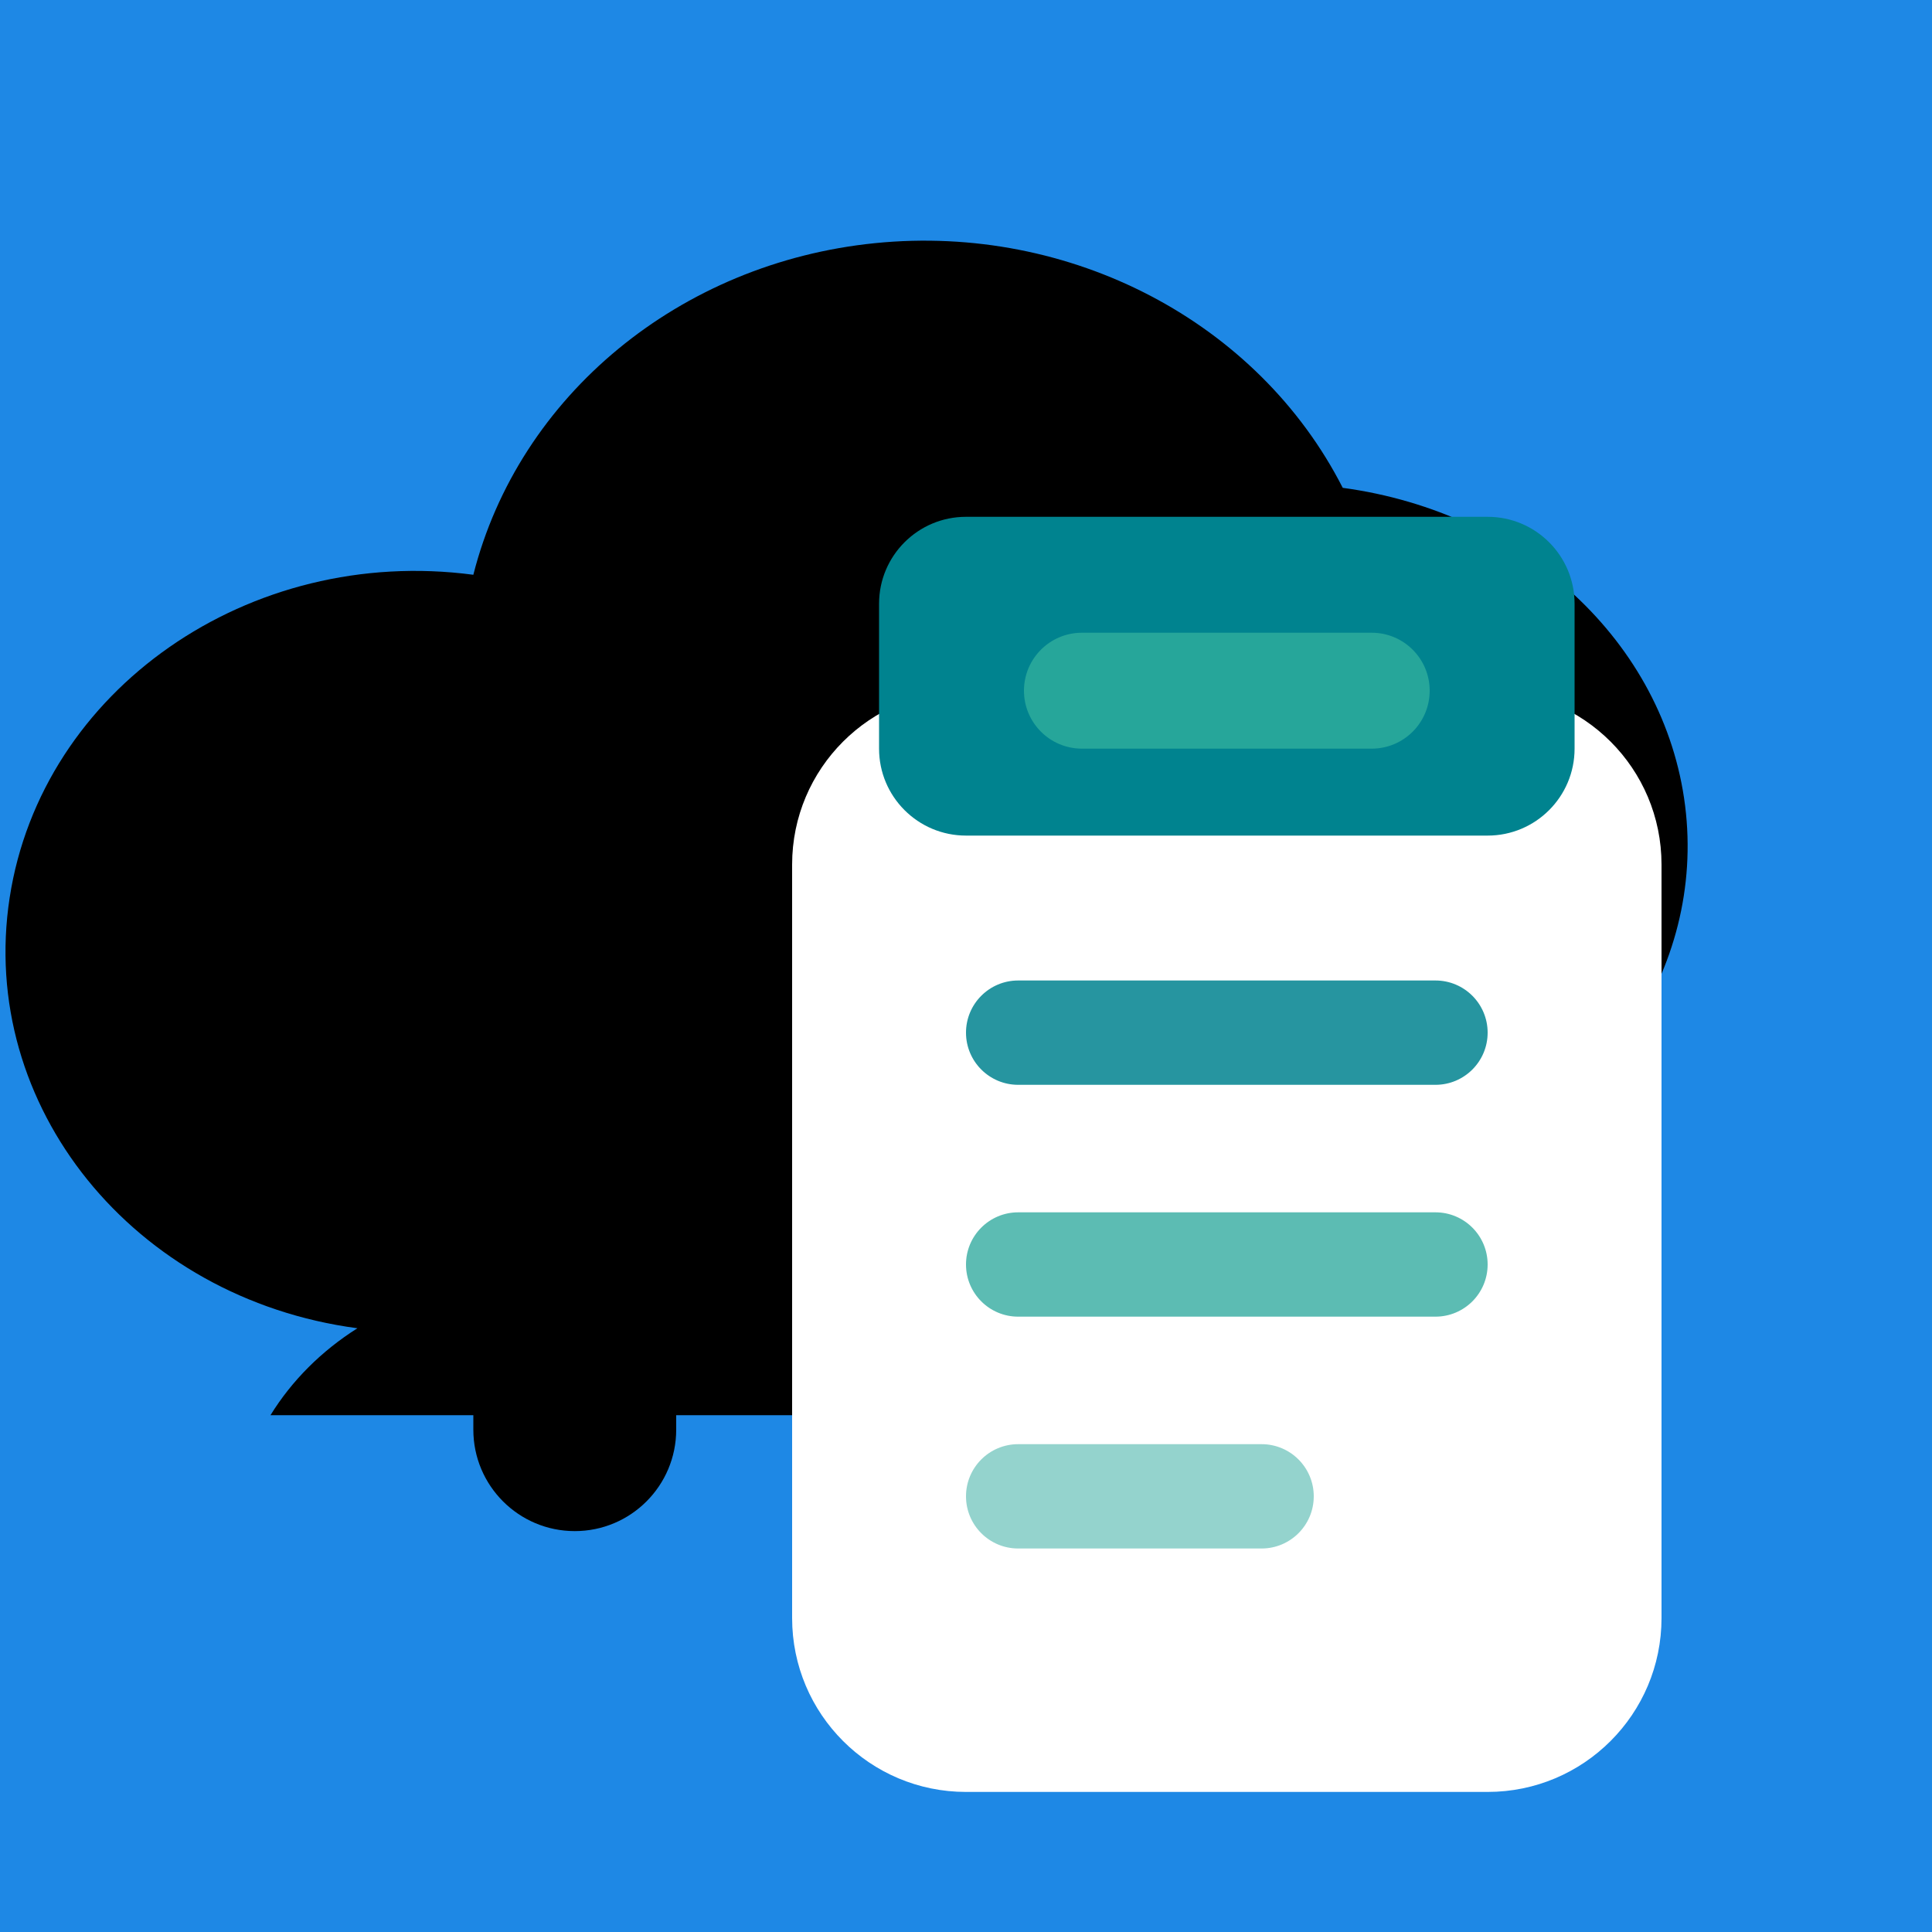
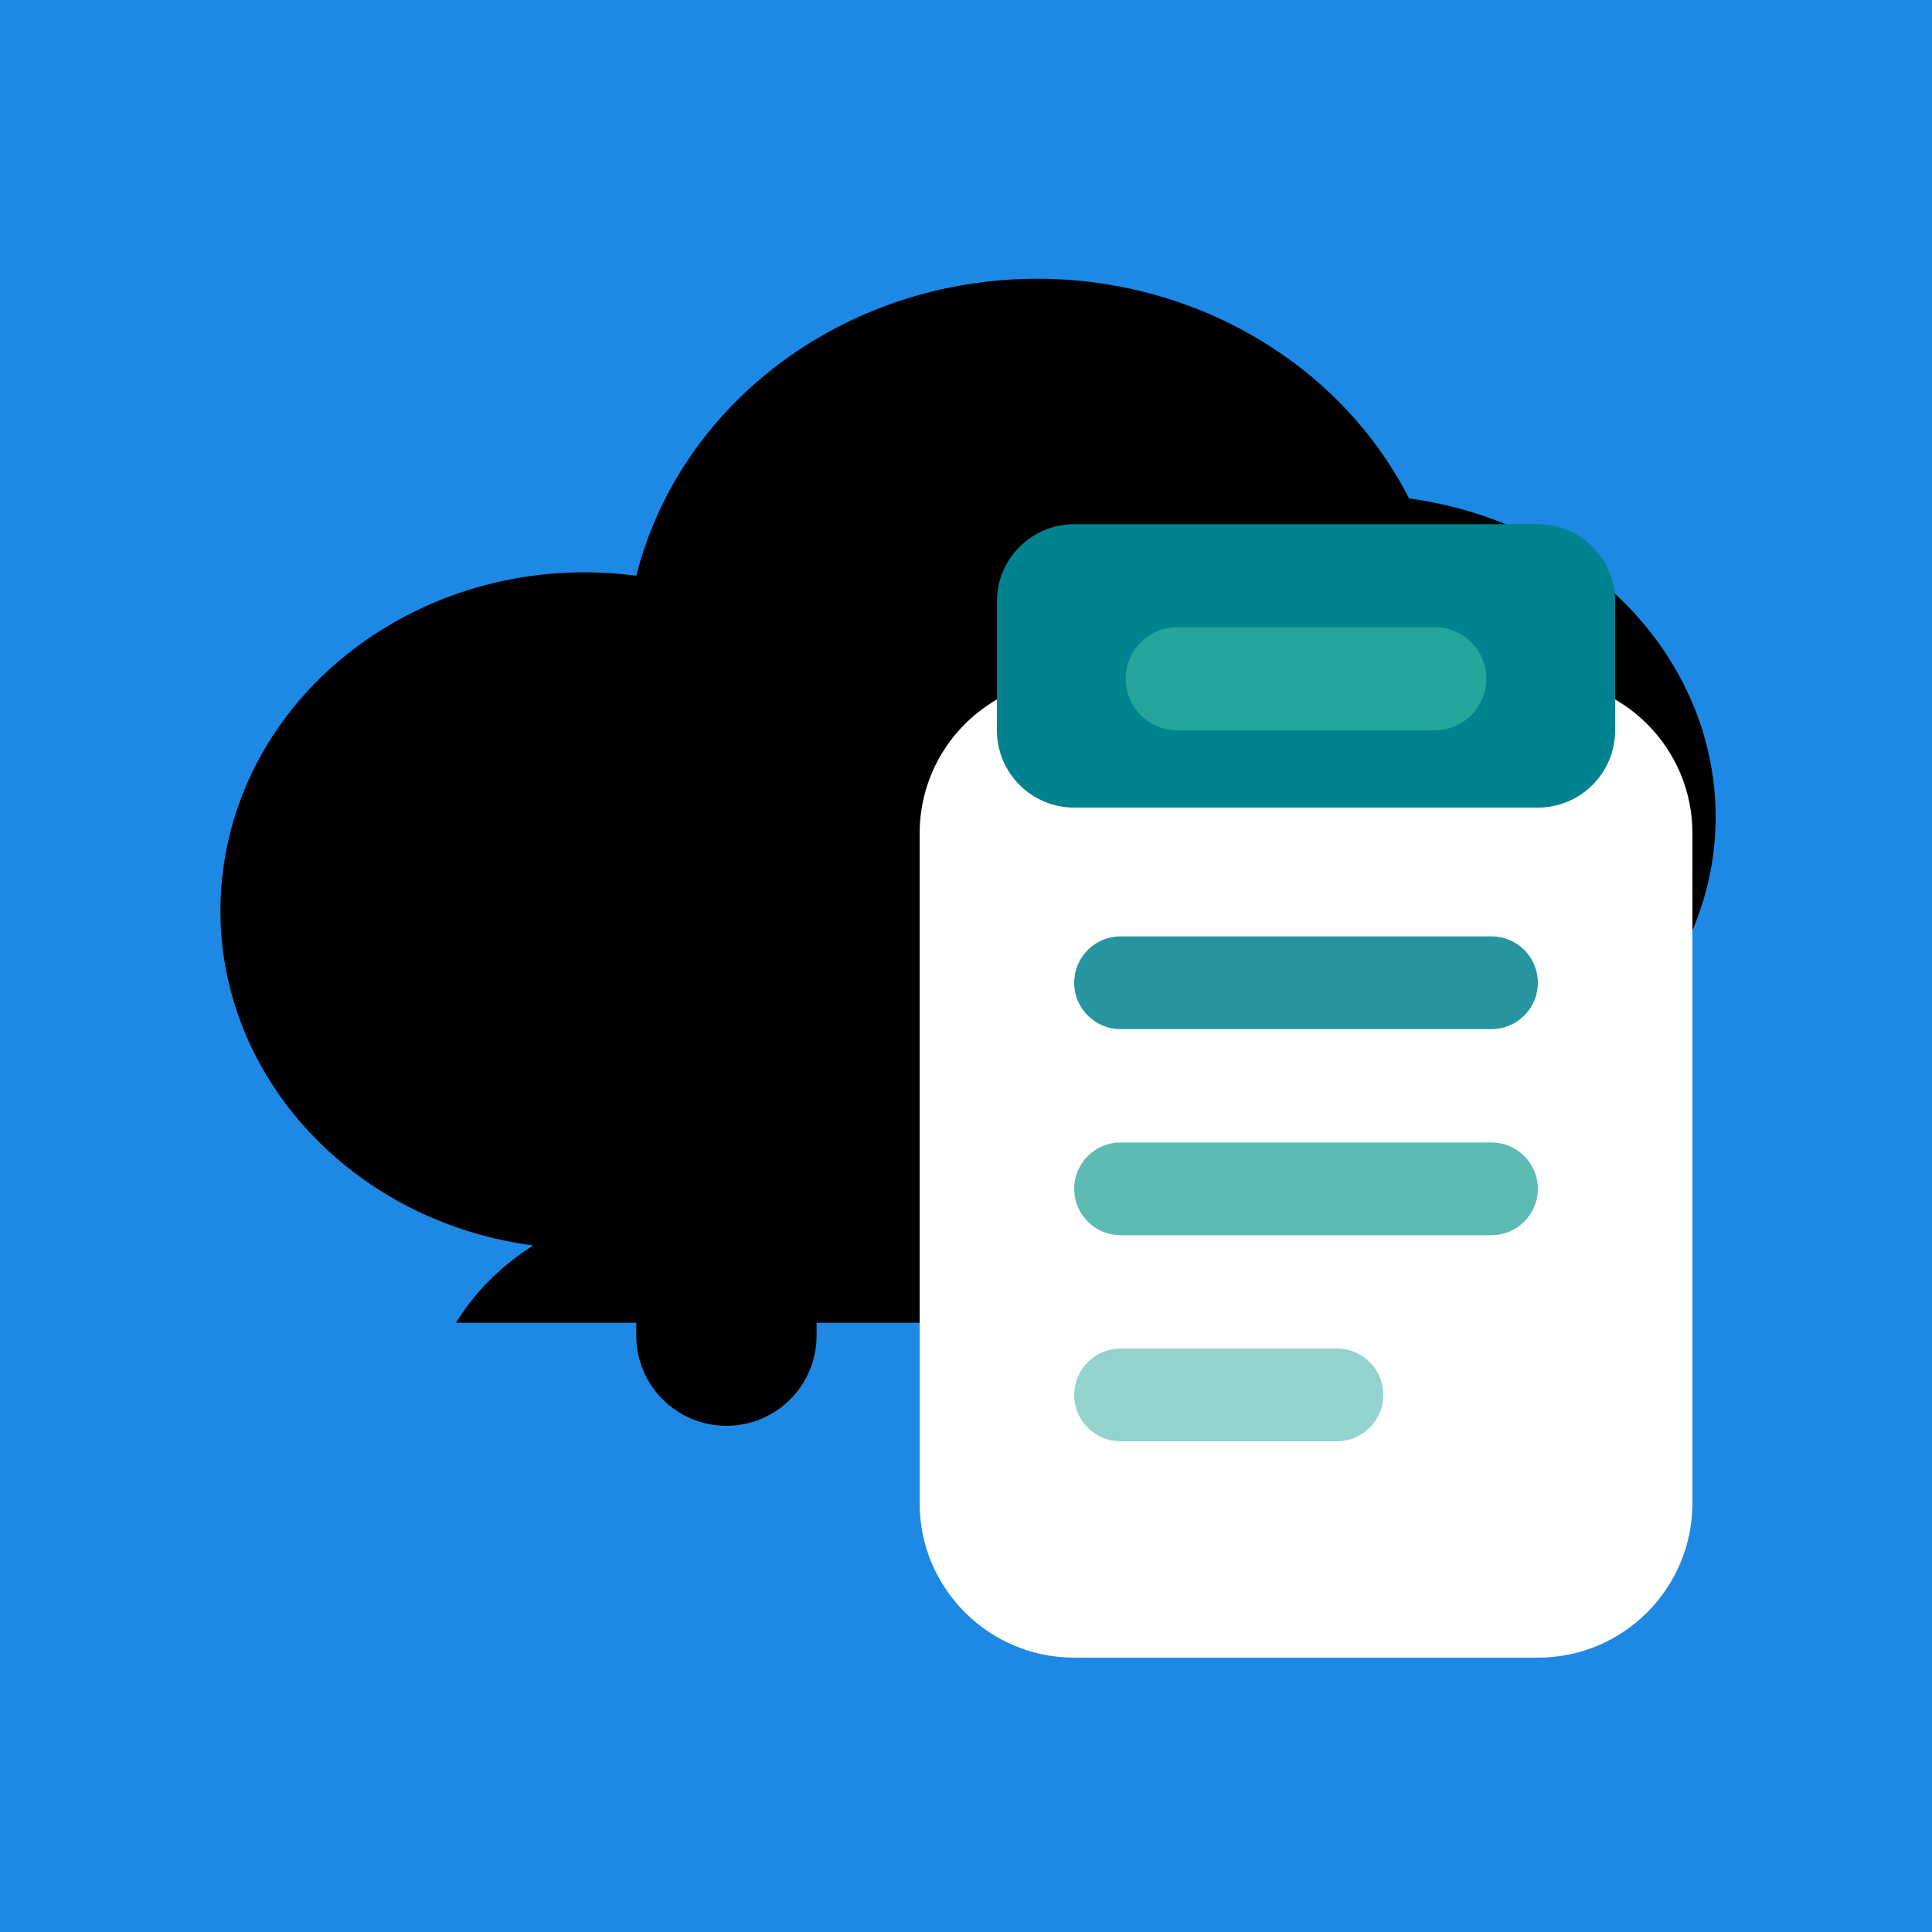
<svg xmlns="http://www.w3.org/2000/svg" viewBox="0 0 120 120">
  <rect width="120" height="120" fill="#1e88e5" />
-   <g transform="translate(60,60) scale(1.8) translate(-51,-63.5)">
+   <g transform="translate(60,60) scale(1.6) translate(-46.8,-65.15)">
    <path d="M30 76 a14 13 0 0 1 4 -26 a16 15 0 0 1 30 -3 a14 12.5 0 0 1 3 24 a10 9 0 0 1 -2 8 h-38 a10 9 0 0 1 3 -3 z" fill="#000000" />
    <rect x="34" y="58" width="7" height="25" rx="3.5" fill="#000000" />
    <rect x="45" y="54" width="30" height="38" rx="6" fill="#fff" />
    <rect x="48" y="48" width="24" height="11" rx="3" fill="#00838f" />
    <rect x="53" y="52" width="14" height="4" rx="2" fill="#26a69a" />
    <rect x="51" y="64" width="18" height="3.6" rx="1.8" fill="#00838f" opacity=".85" />
    <rect x="51" y="72" width="18" height="3.6" rx="1.8" fill="#26a69a" opacity=".75" />
    <rect x="51" y="80" width="12" height="3.6" rx="1.8" fill="#4db6ac" opacity=".6" />
  </g>
</svg>
